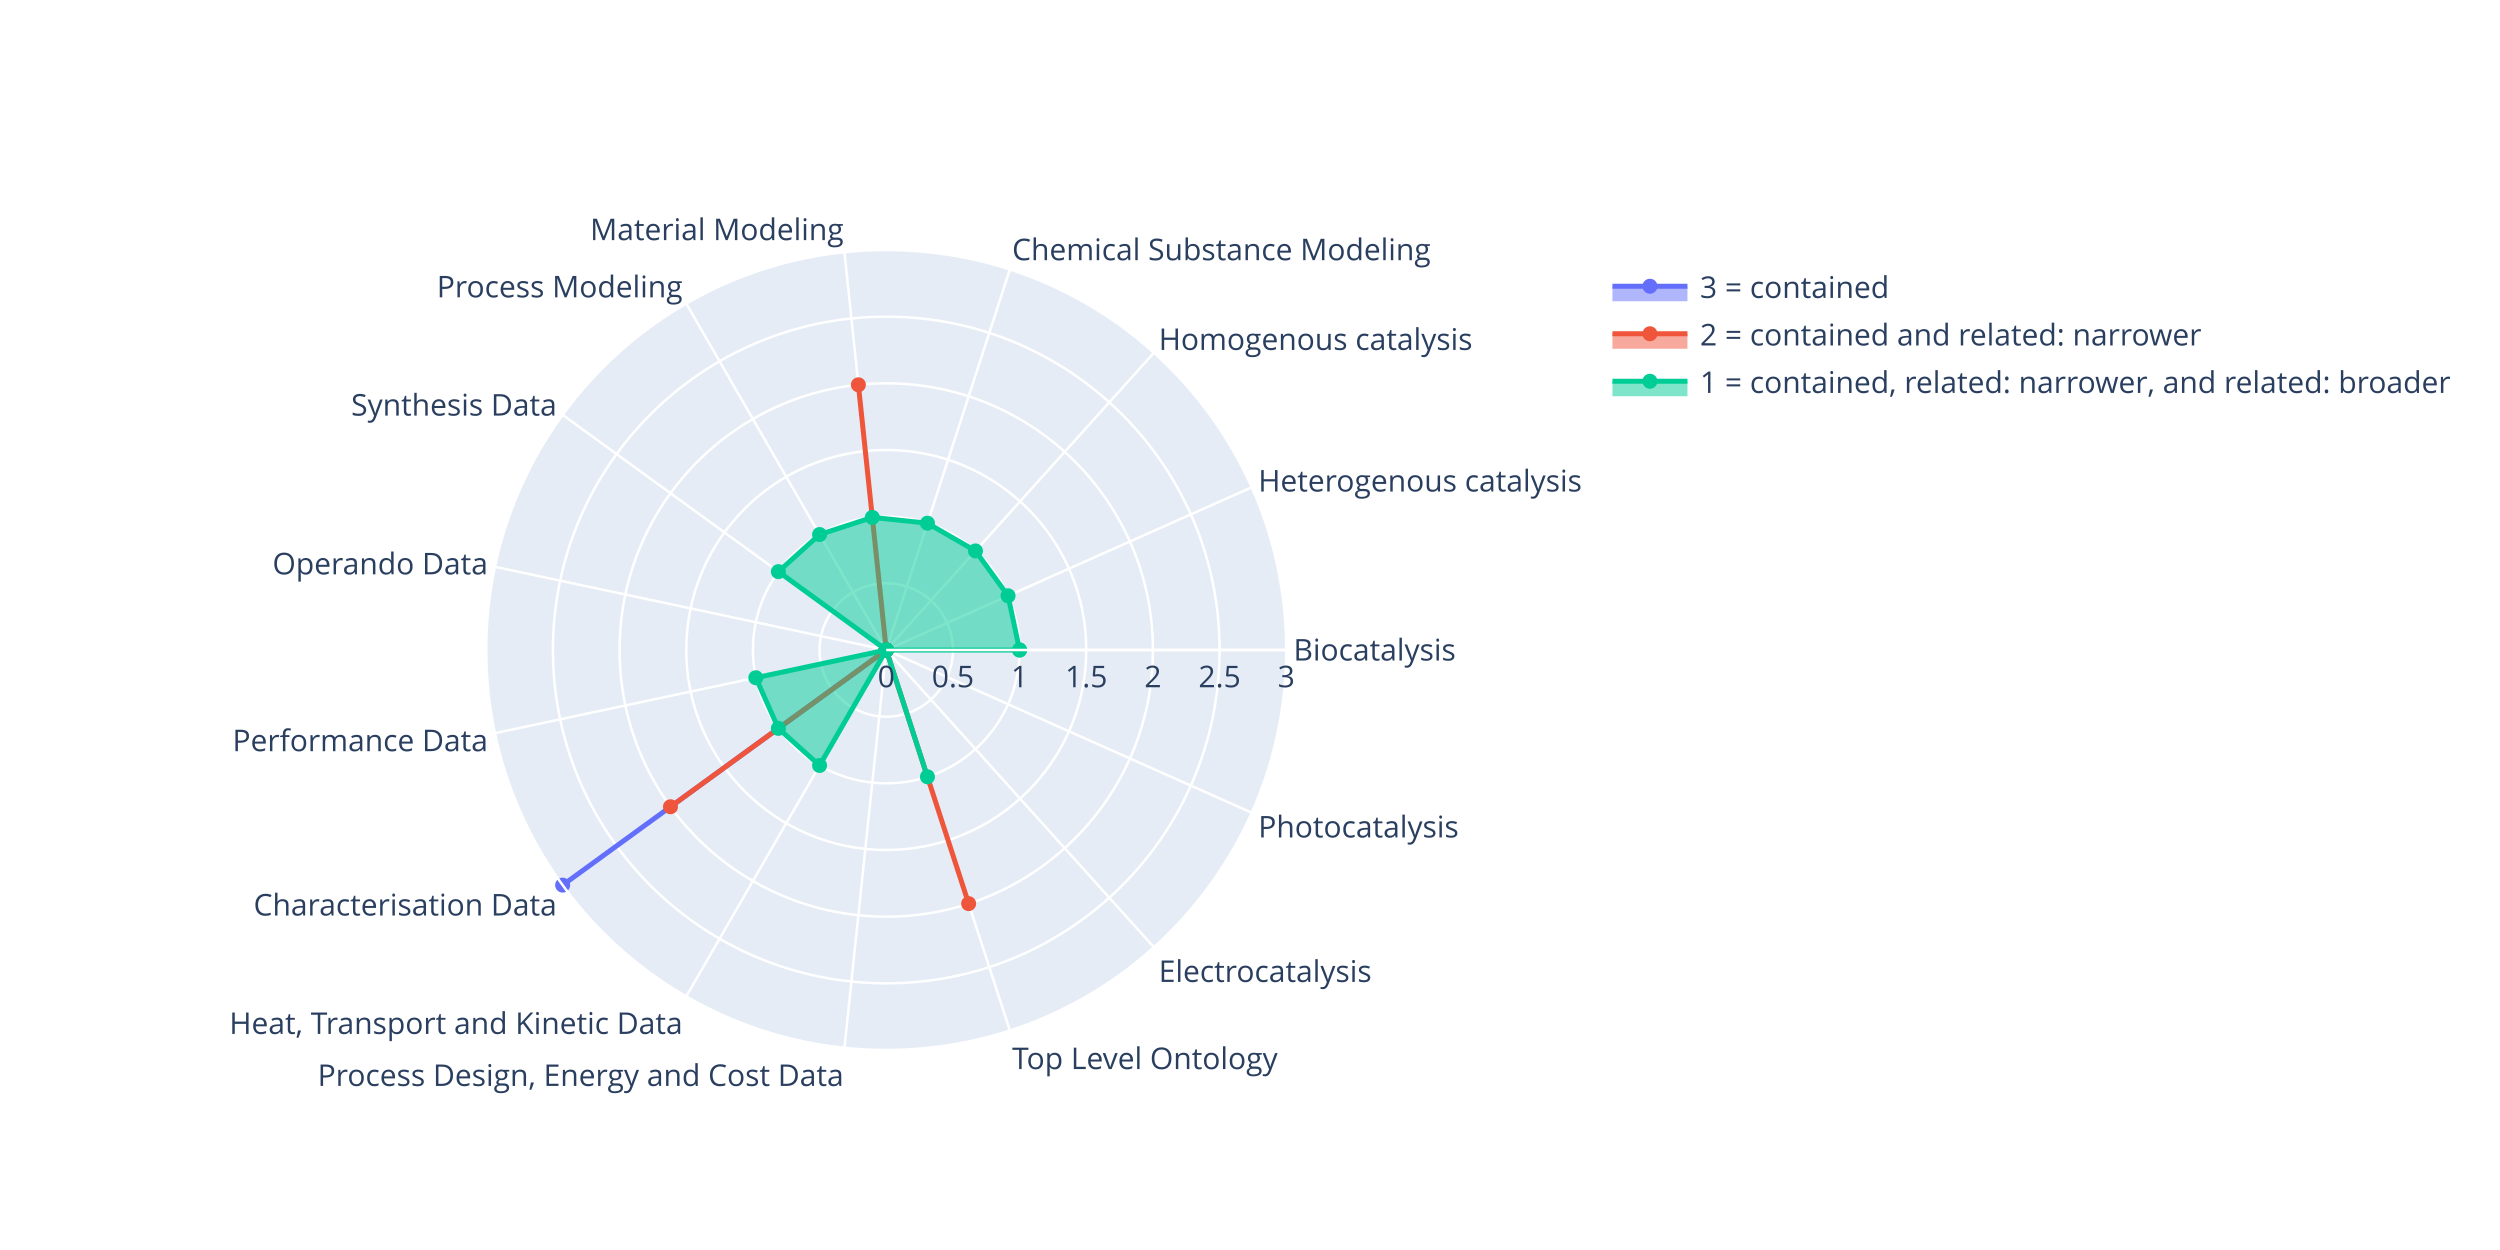
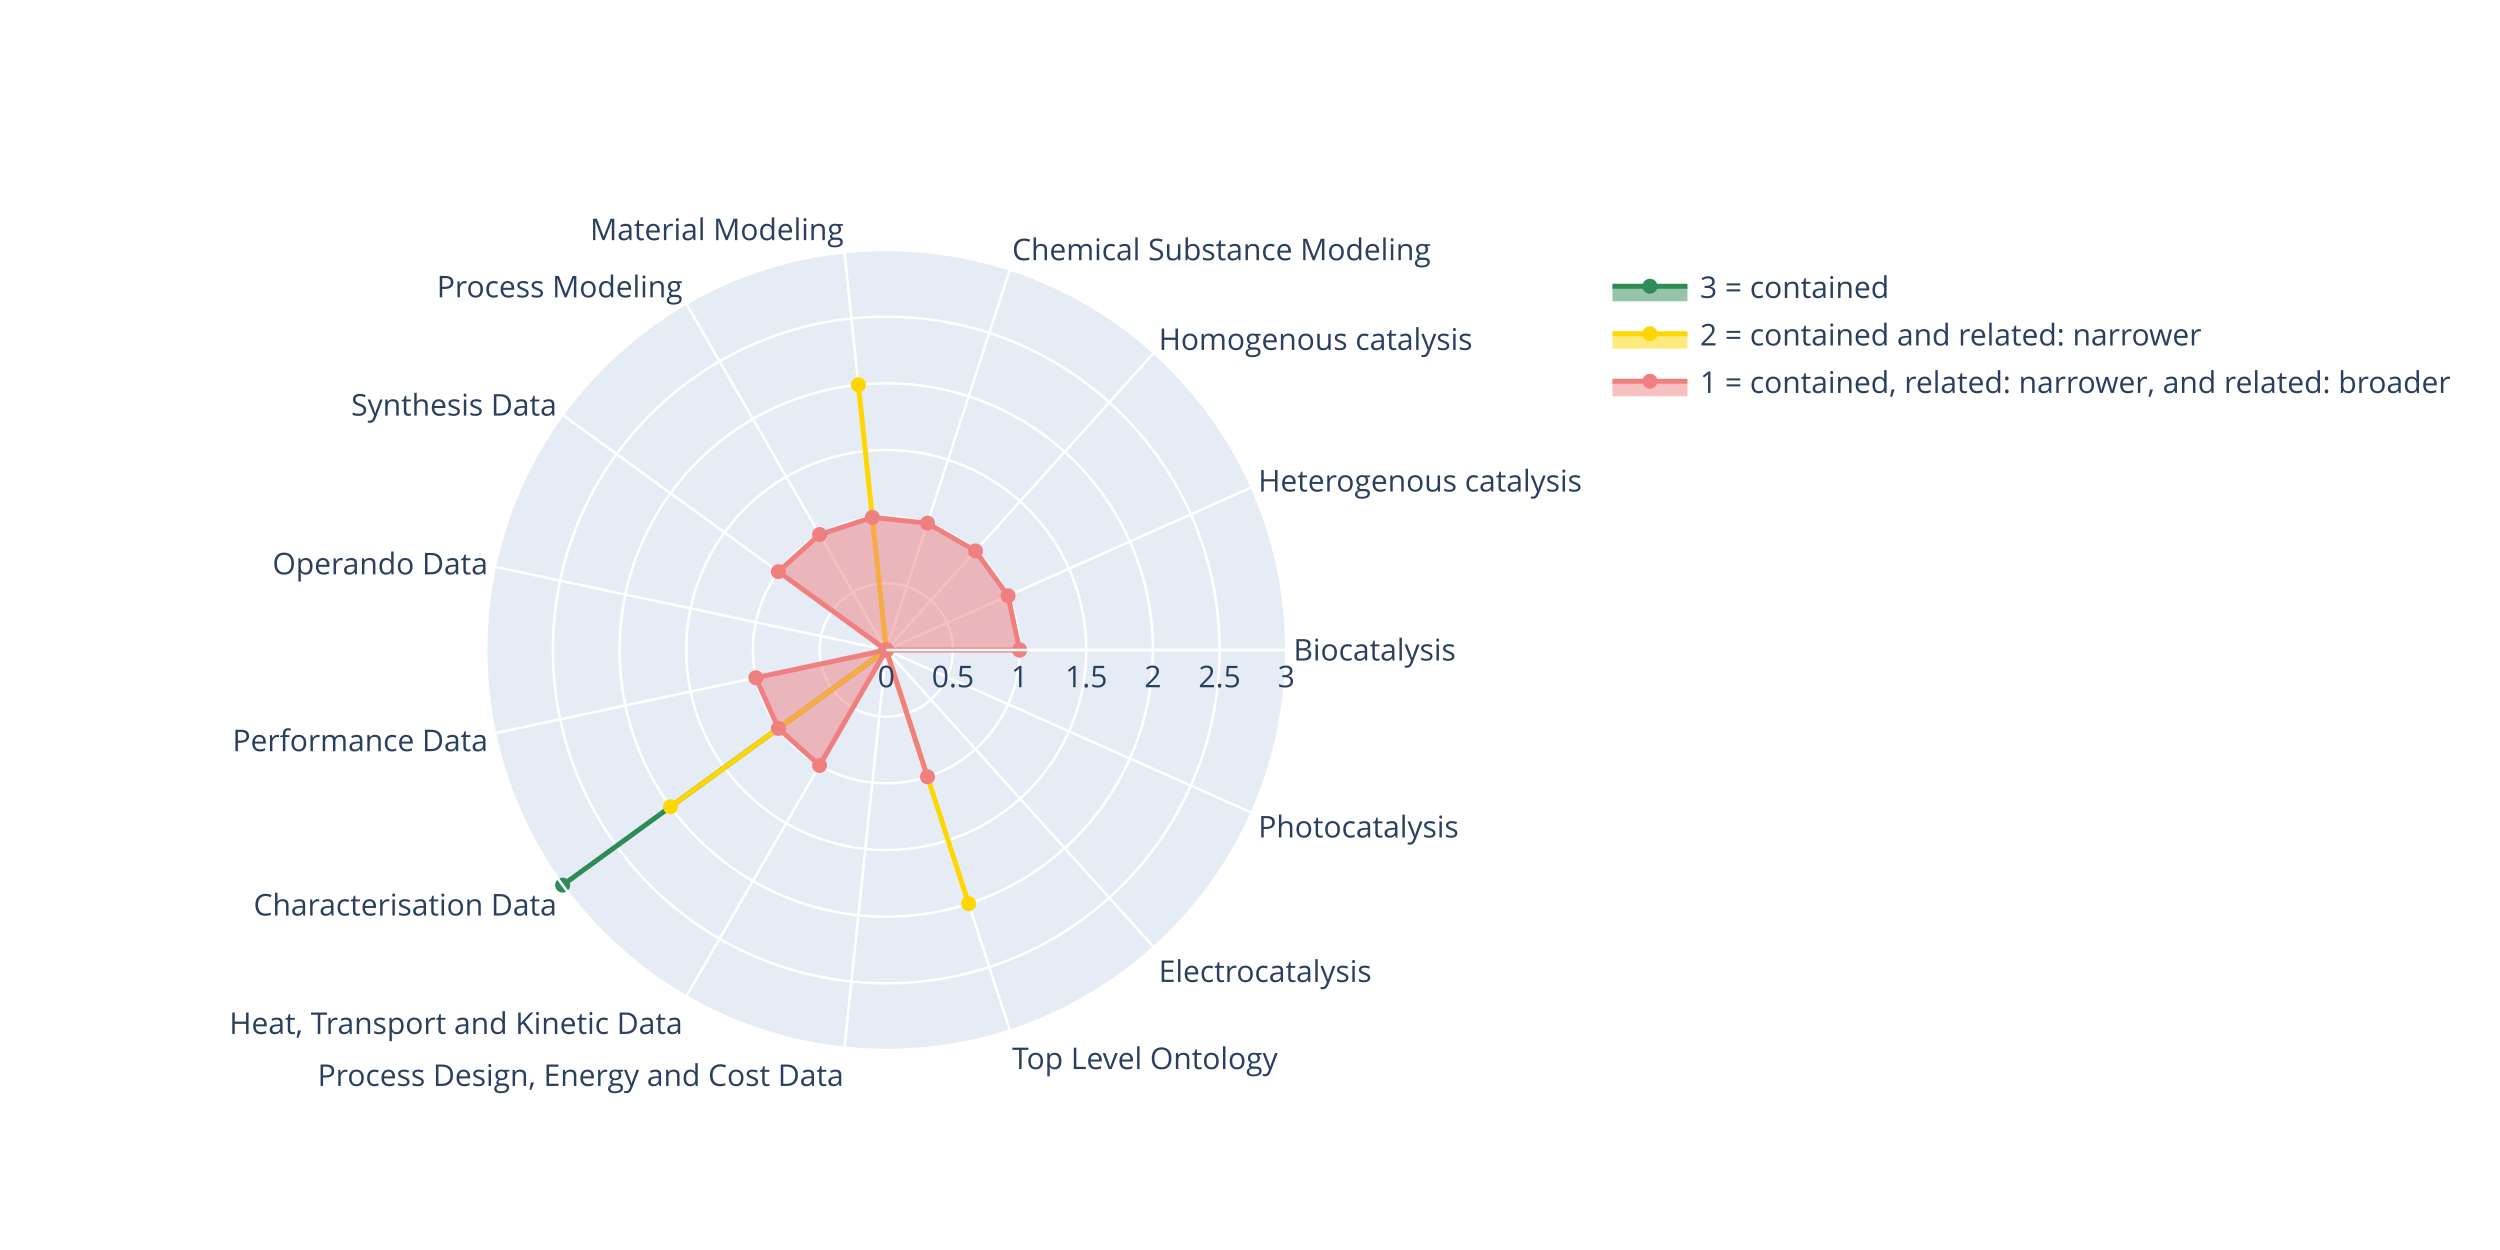
<svg xmlns="http://www.w3.org/2000/svg" class="main-svg" width="1000" height="500" style="" viewBox="0 0 1000 500">
  <rect x="0" y="0" width="1000" height="500" style="fill: rgb(255, 255, 255); fill-opacity: 1;" />
-   <defs id="defs-795be0">
+   <defs id="defs-856a07">
    <g class="clips">
-       <clipPath id="clip795be0polar-for-traces">
+       <clipPath id="clip856a07polar-for-traces">
        <path d="M160,0A160,160 0,1,0 -160,-1.9594348786357652e-14A160,160 0,1,0 160,3.9188697572715304e-14Z" transform="translate(160,160)" />
      </clipPath>
    </g>
    <g class="gradients" />
    <g class="patterns" />
  </defs>
  <g class="bglayer" />
  <g class="layer-below">
    <g class="imagelayer" />
    <g class="shapelayer" />
  </g>
  <g class="cartesianlayer" />
  <g class="polarlayer">
    <g class="polar">
      <g class="polarsublayer draglayer" />
      <g class="polarsublayer plotbg">
        <path d="M160,0A160,160 0,1,0 -160,-1.9594348786357652e-14A160,160 0,1,0 160,3.9188697572715304e-14Z" transform="translate(354.5,260)" style="fill: rgb(229, 236, 246); fill-opacity: 1;" />
      </g>
      <g class="polarsublayer backplot">
        <g class="maplayer" />
      </g>
      <g class="polarsublayer angular-grid" style="fill: none;">
        <path class="angularaxisgrid" d="M354.5,260L514.5,260" style="stroke: rgb(255, 255, 255); stroke-opacity: 1; stroke-width: 1px;" />
        <path class="angularaxisgrid" d="M354.5,260L500.667,194.922" style="stroke: rgb(255, 255, 255); stroke-opacity: 1; stroke-width: 1px;" />
        <path class="angularaxisgrid" d="M354.5,260L461.561,141.097" style="stroke: rgb(255, 255, 255); stroke-opacity: 1; stroke-width: 1px;" />
        <path class="angularaxisgrid" d="M354.5,260L403.943,107.831" style="stroke: rgb(255, 255, 255); stroke-opacity: 1; stroke-width: 1px;" />
        <path class="angularaxisgrid" d="M354.5,260L337.775,100.876" style="stroke: rgb(255, 255, 255); stroke-opacity: 1; stroke-width: 1px;" />
        <path class="angularaxisgrid" d="M354.5,260L274.5,121.436" style="stroke: rgb(255, 255, 255); stroke-opacity: 1; stroke-width: 1px;" />
        <path class="angularaxisgrid" d="M354.5,260L225.057,165.954" style="stroke: rgb(255, 255, 255); stroke-opacity: 1; stroke-width: 1px;" />
        <path class="angularaxisgrid" d="M354.5,260L197.996,226.734" style="stroke: rgb(255, 255, 255); stroke-opacity: 1; stroke-width: 1px;" />
        <path class="angularaxisgrid" d="M354.5,260L197.996,293.266" style="stroke: rgb(255, 255, 255); stroke-opacity: 1; stroke-width: 1px;" />
        <path class="angularaxisgrid" d="M354.5,260L225.057,354.046" style="stroke: rgb(255, 255, 255); stroke-opacity: 1; stroke-width: 1px;" />
        <path class="angularaxisgrid" d="M354.5,260L274.5,398.564" style="stroke: rgb(255, 255, 255); stroke-opacity: 1; stroke-width: 1px;" />
        <path class="angularaxisgrid" d="M354.5,260L337.775,419.124" style="stroke: rgb(255, 255, 255); stroke-opacity: 1; stroke-width: 1px;" />
        <path class="angularaxisgrid" d="M354.5,260L403.943,412.169" style="stroke: rgb(255, 255, 255); stroke-opacity: 1; stroke-width: 1px;" />
        <path class="angularaxisgrid" d="M354.5,260L461.561,378.903" style="stroke: rgb(255, 255, 255); stroke-opacity: 1; stroke-width: 1px;" />
        <path class="angularaxisgrid" d="M354.5,260L500.667,325.078" style="stroke: rgb(255, 255, 255); stroke-opacity: 1; stroke-width: 1px;" />
      </g>
      <g class="polarsublayer radial-grid" transform="translate(354.5,260)" style="fill: none;">
        <path class="xgrid" d="M26.67,0A26.67,26.67 0,1,0 -26.67,-3.2661330133259913e-15A26.67,26.67 0,1,0 26.67,6.532266026651983e-15Z" style="stroke: rgb(255, 255, 255); stroke-opacity: 1; stroke-width: 1px;" />
        <path class="xgrid" d="M53.33,0A53.33,53.33 0,1,0 -53.33,-6.531041379852834e-15A53.33,53.33 0,1,0 53.33,1.3062082759705669e-14Z" style="stroke: rgb(255, 255, 255); stroke-opacity: 1; stroke-width: 1px;" />
        <path class="xgrid" d="M80,0A80,80 0,1,0 -80,-9.797174393178826e-15A80,80 0,1,0 80,1.9594348786357652e-14Z" style="stroke: rgb(255, 255, 255); stroke-opacity: 1; stroke-width: 1px;" />
        <path class="xgrid" d="M106.67,0A106.67,106.67 0,1,0 -106.67,-1.3063307406504817e-14A106.67,106.67 0,1,0 106.67,2.6126614813009634e-14Z" style="stroke: rgb(255, 255, 255); stroke-opacity: 1; stroke-width: 1px;" />
        <path class="xgrid" d="M133.33,0A133.33,133.33 0,1,0 -133.33,-1.632821577303166e-14A133.33,133.33 0,1,0 133.33,3.265643154606332e-14Z" style="stroke: rgb(255, 255, 255); stroke-opacity: 1; stroke-width: 1px;" />
      </g>
      <g class="polarsublayer frontplot" transform="translate(194.5,100)">
        <g class="barlayer" />
        <g class="scatterlayer">
-           <g class="trace scatter trace4cb5c5" style="stroke-miterlimit: 2; opacity: 1;">
-             <g class="fills" clip-path="url(#clip795be0polar-for-traces)">
+           <g class="trace scatter trace5f2a06" style="stroke-miterlimit: 2; opacity: 1;">
+             <g class="fills" clip-path="url(#clip856a07polar-for-traces)">
              <g>
-                 <path class="js-fill" d="M160,160L160,160L160,160L160,160L160,160L160,160L160,160L160,160L160,160L30.56,254.05L160,160L160,160L160,160L160,160L160,160L160,160Z" style="fill: rgb(99, 110, 250); fill-opacity: 0.5; stroke-width: 0;" />
+                 <path class="js-fill" d="M160,160L160,160L160,160L160,160L160,160L160,160L160,160L160,160L160,160L30.56,254.05L160,160L160,160L160,160L160,160L160,160L160,160Z" style="fill: rgb(46, 139, 87); fill-opacity: 0.5; stroke-width: 0;" />
              </g>
            </g>
            <g class="errorbars" />
            <g class="lines">
-               <path class="js-line" d="M160,160L160,160L160,160L160,160L160,160L160,160L160,160L160,160L160,160L30.56,254.05L160,160L160,160L160,160L160,160L160,160L160,160" clip-path="url(#clip795be0polar-for-traces)" style="vector-effect: non-scaling-stroke; fill: none; stroke: rgb(99, 110, 250); stroke-opacity: 1; stroke-width: 2px; opacity: 1;" />
+               <path class="js-line" d="M160,160L160,160L160,160L160,160L160,160L160,160L160,160L160,160L160,160L30.56,254.05L160,160L160,160L160,160L160,160L160,160L160,160" clip-path="url(#clip856a07polar-for-traces)" style="vector-effect: non-scaling-stroke; fill: none; stroke: rgb(46, 139, 87); stroke-opacity: 1; stroke-width: 2px; opacity: 1;" />
            </g>
            <g class="points">
-               <path class="point" transform="translate(160,160)" d="M3,0A3,3 0 1,1 0,-3A3,3 0 0,1 3,0Z" style="opacity: 1; stroke-width: 0px; fill: rgb(99, 110, 250); fill-opacity: 1;" />
-               <path class="point" transform="translate(160,160)" d="M3,0A3,3 0 1,1 0,-3A3,3 0 0,1 3,0Z" style="opacity: 1; stroke-width: 0px; fill: rgb(99, 110, 250); fill-opacity: 1;" />
-               <path class="point" transform="translate(160,160)" d="M3,0A3,3 0 1,1 0,-3A3,3 0 0,1 3,0Z" style="opacity: 1; stroke-width: 0px; fill: rgb(99, 110, 250); fill-opacity: 1;" />
-               <path class="point" transform="translate(160,160)" d="M3,0A3,3 0 1,1 0,-3A3,3 0 0,1 3,0Z" style="opacity: 1; stroke-width: 0px; fill: rgb(99, 110, 250); fill-opacity: 1;" />
-               <path class="point" transform="translate(160,160)" d="M3,0A3,3 0 1,1 0,-3A3,3 0 0,1 3,0Z" style="opacity: 1; stroke-width: 0px; fill: rgb(99, 110, 250); fill-opacity: 1;" />
-               <path class="point" transform="translate(160,160)" d="M3,0A3,3 0 1,1 0,-3A3,3 0 0,1 3,0Z" style="opacity: 1; stroke-width: 0px; fill: rgb(99, 110, 250); fill-opacity: 1;" />
-               <path class="point" transform="translate(160,160)" d="M3,0A3,3 0 1,1 0,-3A3,3 0 0,1 3,0Z" style="opacity: 1; stroke-width: 0px; fill: rgb(99, 110, 250); fill-opacity: 1;" />
-               <path class="point" transform="translate(160,160)" d="M3,0A3,3 0 1,1 0,-3A3,3 0 0,1 3,0Z" style="opacity: 1; stroke-width: 0px; fill: rgb(99, 110, 250); fill-opacity: 1;" />
-               <path class="point" transform="translate(160,160)" d="M3,0A3,3 0 1,1 0,-3A3,3 0 0,1 3,0Z" style="opacity: 1; stroke-width: 0px; fill: rgb(99, 110, 250); fill-opacity: 1;" />
-               <path class="point" transform="translate(30.56,254.05)" d="M3,0A3,3 0 1,1 0,-3A3,3 0 0,1 3,0Z" style="opacity: 1; stroke-width: 0px; fill: rgb(99, 110, 250); fill-opacity: 1;" />
-               <path class="point" transform="translate(160,160)" d="M3,0A3,3 0 1,1 0,-3A3,3 0 0,1 3,0Z" style="opacity: 1; stroke-width: 0px; fill: rgb(99, 110, 250); fill-opacity: 1;" />
-               <path class="point" transform="translate(160,160)" d="M3,0A3,3 0 1,1 0,-3A3,3 0 0,1 3,0Z" style="opacity: 1; stroke-width: 0px; fill: rgb(99, 110, 250); fill-opacity: 1;" />
-               <path class="point" transform="translate(160,160)" d="M3,0A3,3 0 1,1 0,-3A3,3 0 0,1 3,0Z" style="opacity: 1; stroke-width: 0px; fill: rgb(99, 110, 250); fill-opacity: 1;" />
-               <path class="point" transform="translate(160,160)" d="M3,0A3,3 0 1,1 0,-3A3,3 0 0,1 3,0Z" style="opacity: 1; stroke-width: 0px; fill: rgb(99, 110, 250); fill-opacity: 1;" />
-               <path class="point" transform="translate(160,160)" d="M3,0A3,3 0 1,1 0,-3A3,3 0 0,1 3,0Z" style="opacity: 1; stroke-width: 0px; fill: rgb(99, 110, 250); fill-opacity: 1;" />
-               <path class="point" transform="translate(160,160)" d="M3,0A3,3 0 1,1 0,-3A3,3 0 0,1 3,0Z" style="opacity: 1; stroke-width: 0px; fill: rgb(99, 110, 250); fill-opacity: 1;" />
+               <path class="point" transform="translate(160,160)" d="M3,0A3,3 0 1,1 0,-3A3,3 0 0,1 3,0Z" style="opacity: 1; stroke-width: 0px; fill: rgb(46, 139, 87); fill-opacity: 1;" />
+               <path class="point" transform="translate(160,160)" d="M3,0A3,3 0 1,1 0,-3A3,3 0 0,1 3,0Z" style="opacity: 1; stroke-width: 0px; fill: rgb(46, 139, 87); fill-opacity: 1;" />
+               <path class="point" transform="translate(160,160)" d="M3,0A3,3 0 1,1 0,-3A3,3 0 0,1 3,0Z" style="opacity: 1; stroke-width: 0px; fill: rgb(46, 139, 87); fill-opacity: 1;" />
+               <path class="point" transform="translate(160,160)" d="M3,0A3,3 0 1,1 0,-3A3,3 0 0,1 3,0Z" style="opacity: 1; stroke-width: 0px; fill: rgb(46, 139, 87); fill-opacity: 1;" />
+               <path class="point" transform="translate(160,160)" d="M3,0A3,3 0 1,1 0,-3A3,3 0 0,1 3,0Z" style="opacity: 1; stroke-width: 0px; fill: rgb(46, 139, 87); fill-opacity: 1;" />
+               <path class="point" transform="translate(160,160)" d="M3,0A3,3 0 1,1 0,-3A3,3 0 0,1 3,0Z" style="opacity: 1; stroke-width: 0px; fill: rgb(46, 139, 87); fill-opacity: 1;" />
+               <path class="point" transform="translate(160,160)" d="M3,0A3,3 0 1,1 0,-3A3,3 0 0,1 3,0Z" style="opacity: 1; stroke-width: 0px; fill: rgb(46, 139, 87); fill-opacity: 1;" />
+               <path class="point" transform="translate(160,160)" d="M3,0A3,3 0 1,1 0,-3A3,3 0 0,1 3,0Z" style="opacity: 1; stroke-width: 0px; fill: rgb(46, 139, 87); fill-opacity: 1;" />
+               <path class="point" transform="translate(160,160)" d="M3,0A3,3 0 1,1 0,-3A3,3 0 0,1 3,0Z" style="opacity: 1; stroke-width: 0px; fill: rgb(46, 139, 87); fill-opacity: 1;" />
+               <path class="point" transform="translate(30.56,254.05)" d="M3,0A3,3 0 1,1 0,-3A3,3 0 0,1 3,0Z" style="opacity: 1; stroke-width: 0px; fill: rgb(46, 139, 87); fill-opacity: 1;" />
+               <path class="point" transform="translate(160,160)" d="M3,0A3,3 0 1,1 0,-3A3,3 0 0,1 3,0Z" style="opacity: 1; stroke-width: 0px; fill: rgb(46, 139, 87); fill-opacity: 1;" />
+               <path class="point" transform="translate(160,160)" d="M3,0A3,3 0 1,1 0,-3A3,3 0 0,1 3,0Z" style="opacity: 1; stroke-width: 0px; fill: rgb(46, 139, 87); fill-opacity: 1;" />
+               <path class="point" transform="translate(160,160)" d="M3,0A3,3 0 1,1 0,-3A3,3 0 0,1 3,0Z" style="opacity: 1; stroke-width: 0px; fill: rgb(46, 139, 87); fill-opacity: 1;" />
+               <path class="point" transform="translate(160,160)" d="M3,0A3,3 0 1,1 0,-3A3,3 0 0,1 3,0Z" style="opacity: 1; stroke-width: 0px; fill: rgb(46, 139, 87); fill-opacity: 1;" />
+               <path class="point" transform="translate(160,160)" d="M3,0A3,3 0 1,1 0,-3A3,3 0 0,1 3,0Z" style="opacity: 1; stroke-width: 0px; fill: rgb(46, 139, 87); fill-opacity: 1;" />
+               <path class="point" transform="translate(160,160)" d="M3,0A3,3 0 1,1 0,-3A3,3 0 0,1 3,0Z" style="opacity: 1; stroke-width: 0px; fill: rgb(46, 139, 87); fill-opacity: 1;" />
            </g>
            <g class="text" />
          </g>
-           <g class="trace scatter trace7421ae" style="stroke-miterlimit: 2; opacity: 1;">
-             <g class="fills" clip-path="url(#clip795be0polar-for-traces)">
+           <g class="trace scatter traceccb321" style="stroke-miterlimit: 2; opacity: 1;">
+             <g class="fills" clip-path="url(#clip856a07polar-for-traces)">
              <g>
-                 <path class="js-fill" d="M160,160L160,160L160,160L160,160L148.85,53.92L160,160L160,160L160,160L160,160L73.7,222.7L160,160L160,160L192.96,261.45L160,160L160,160L160,160Z" style="fill: rgb(239, 85, 59); fill-opacity: 0.5; stroke-width: 0;" />
+                 <path class="js-fill" d="M160,160L160,160L160,160L160,160L148.85,53.92L160,160L160,160L160,160L160,160L73.7,222.7L160,160L160,160L192.96,261.45L160,160L160,160L160,160Z" style="fill: rgb(255, 215, 0); fill-opacity: 0.5; stroke-width: 0;" />
              </g>
            </g>
            <g class="errorbars" />
            <g class="lines">
-               <path class="js-line" d="M160,160L160,160L160,160L160,160L148.85,53.92L160,160L160,160L160,160L160,160L73.7,222.7L160,160L160,160L192.96,261.45L160,160L160,160L160,160" clip-path="url(#clip795be0polar-for-traces)" style="vector-effect: non-scaling-stroke; fill: none; stroke: rgb(239, 85, 59); stroke-opacity: 1; stroke-width: 2px; opacity: 1;" />
+               <path class="js-line" d="M160,160L160,160L160,160L160,160L148.85,53.92L160,160L160,160L160,160L160,160L73.7,222.7L160,160L160,160L192.96,261.45L160,160L160,160L160,160" clip-path="url(#clip856a07polar-for-traces)" style="vector-effect: non-scaling-stroke; fill: none; stroke: rgb(255, 215, 0); stroke-opacity: 1; stroke-width: 2px; opacity: 1;" />
            </g>
            <g class="points">
-               <path class="point" transform="translate(160,160)" d="M3,0A3,3 0 1,1 0,-3A3,3 0 0,1 3,0Z" style="opacity: 1; stroke-width: 0px; fill: rgb(239, 85, 59); fill-opacity: 1;" />
-               <path class="point" transform="translate(160,160)" d="M3,0A3,3 0 1,1 0,-3A3,3 0 0,1 3,0Z" style="opacity: 1; stroke-width: 0px; fill: rgb(239, 85, 59); fill-opacity: 1;" />
-               <path class="point" transform="translate(160,160)" d="M3,0A3,3 0 1,1 0,-3A3,3 0 0,1 3,0Z" style="opacity: 1; stroke-width: 0px; fill: rgb(239, 85, 59); fill-opacity: 1;" />
-               <path class="point" transform="translate(160,160)" d="M3,0A3,3 0 1,1 0,-3A3,3 0 0,1 3,0Z" style="opacity: 1; stroke-width: 0px; fill: rgb(239, 85, 59); fill-opacity: 1;" />
-               <path class="point" transform="translate(148.85,53.92)" d="M3,0A3,3 0 1,1 0,-3A3,3 0 0,1 3,0Z" style="opacity: 1; stroke-width: 0px; fill: rgb(239, 85, 59); fill-opacity: 1;" />
-               <path class="point" transform="translate(160,160)" d="M3,0A3,3 0 1,1 0,-3A3,3 0 0,1 3,0Z" style="opacity: 1; stroke-width: 0px; fill: rgb(239, 85, 59); fill-opacity: 1;" />
-               <path class="point" transform="translate(160,160)" d="M3,0A3,3 0 1,1 0,-3A3,3 0 0,1 3,0Z" style="opacity: 1; stroke-width: 0px; fill: rgb(239, 85, 59); fill-opacity: 1;" />
-               <path class="point" transform="translate(160,160)" d="M3,0A3,3 0 1,1 0,-3A3,3 0 0,1 3,0Z" style="opacity: 1; stroke-width: 0px; fill: rgb(239, 85, 59); fill-opacity: 1;" />
-               <path class="point" transform="translate(160,160)" d="M3,0A3,3 0 1,1 0,-3A3,3 0 0,1 3,0Z" style="opacity: 1; stroke-width: 0px; fill: rgb(239, 85, 59); fill-opacity: 1;" />
-               <path class="point" transform="translate(73.7,222.7)" d="M3,0A3,3 0 1,1 0,-3A3,3 0 0,1 3,0Z" style="opacity: 1; stroke-width: 0px; fill: rgb(239, 85, 59); fill-opacity: 1;" />
-               <path class="point" transform="translate(160,160)" d="M3,0A3,3 0 1,1 0,-3A3,3 0 0,1 3,0Z" style="opacity: 1; stroke-width: 0px; fill: rgb(239, 85, 59); fill-opacity: 1;" />
-               <path class="point" transform="translate(160,160)" d="M3,0A3,3 0 1,1 0,-3A3,3 0 0,1 3,0Z" style="opacity: 1; stroke-width: 0px; fill: rgb(239, 85, 59); fill-opacity: 1;" />
-               <path class="point" transform="translate(192.96,261.45)" d="M3,0A3,3 0 1,1 0,-3A3,3 0 0,1 3,0Z" style="opacity: 1; stroke-width: 0px; fill: rgb(239, 85, 59); fill-opacity: 1;" />
-               <path class="point" transform="translate(160,160)" d="M3,0A3,3 0 1,1 0,-3A3,3 0 0,1 3,0Z" style="opacity: 1; stroke-width: 0px; fill: rgb(239, 85, 59); fill-opacity: 1;" />
-               <path class="point" transform="translate(160,160)" d="M3,0A3,3 0 1,1 0,-3A3,3 0 0,1 3,0Z" style="opacity: 1; stroke-width: 0px; fill: rgb(239, 85, 59); fill-opacity: 1;" />
-               <path class="point" transform="translate(160,160)" d="M3,0A3,3 0 1,1 0,-3A3,3 0 0,1 3,0Z" style="opacity: 1; stroke-width: 0px; fill: rgb(239, 85, 59); fill-opacity: 1;" />
+               <path class="point" transform="translate(160,160)" d="M3,0A3,3 0 1,1 0,-3A3,3 0 0,1 3,0Z" style="opacity: 1; stroke-width: 0px; fill: rgb(255, 215, 0); fill-opacity: 1;" />
+               <path class="point" transform="translate(160,160)" d="M3,0A3,3 0 1,1 0,-3A3,3 0 0,1 3,0Z" style="opacity: 1; stroke-width: 0px; fill: rgb(255, 215, 0); fill-opacity: 1;" />
+               <path class="point" transform="translate(160,160)" d="M3,0A3,3 0 1,1 0,-3A3,3 0 0,1 3,0Z" style="opacity: 1; stroke-width: 0px; fill: rgb(255, 215, 0); fill-opacity: 1;" />
+               <path class="point" transform="translate(160,160)" d="M3,0A3,3 0 1,1 0,-3A3,3 0 0,1 3,0Z" style="opacity: 1; stroke-width: 0px; fill: rgb(255, 215, 0); fill-opacity: 1;" />
+               <path class="point" transform="translate(148.85,53.92)" d="M3,0A3,3 0 1,1 0,-3A3,3 0 0,1 3,0Z" style="opacity: 1; stroke-width: 0px; fill: rgb(255, 215, 0); fill-opacity: 1;" />
+               <path class="point" transform="translate(160,160)" d="M3,0A3,3 0 1,1 0,-3A3,3 0 0,1 3,0Z" style="opacity: 1; stroke-width: 0px; fill: rgb(255, 215, 0); fill-opacity: 1;" />
+               <path class="point" transform="translate(160,160)" d="M3,0A3,3 0 1,1 0,-3A3,3 0 0,1 3,0Z" style="opacity: 1; stroke-width: 0px; fill: rgb(255, 215, 0); fill-opacity: 1;" />
+               <path class="point" transform="translate(160,160)" d="M3,0A3,3 0 1,1 0,-3A3,3 0 0,1 3,0Z" style="opacity: 1; stroke-width: 0px; fill: rgb(255, 215, 0); fill-opacity: 1;" />
+               <path class="point" transform="translate(160,160)" d="M3,0A3,3 0 1,1 0,-3A3,3 0 0,1 3,0Z" style="opacity: 1; stroke-width: 0px; fill: rgb(255, 215, 0); fill-opacity: 1;" />
+               <path class="point" transform="translate(73.7,222.7)" d="M3,0A3,3 0 1,1 0,-3A3,3 0 0,1 3,0Z" style="opacity: 1; stroke-width: 0px; fill: rgb(255, 215, 0); fill-opacity: 1;" />
+               <path class="point" transform="translate(160,160)" d="M3,0A3,3 0 1,1 0,-3A3,3 0 0,1 3,0Z" style="opacity: 1; stroke-width: 0px; fill: rgb(255, 215, 0); fill-opacity: 1;" />
+               <path class="point" transform="translate(160,160)" d="M3,0A3,3 0 1,1 0,-3A3,3 0 0,1 3,0Z" style="opacity: 1; stroke-width: 0px; fill: rgb(255, 215, 0); fill-opacity: 1;" />
+               <path class="point" transform="translate(192.96,261.45)" d="M3,0A3,3 0 1,1 0,-3A3,3 0 0,1 3,0Z" style="opacity: 1; stroke-width: 0px; fill: rgb(255, 215, 0); fill-opacity: 1;" />
+               <path class="point" transform="translate(160,160)" d="M3,0A3,3 0 1,1 0,-3A3,3 0 0,1 3,0Z" style="opacity: 1; stroke-width: 0px; fill: rgb(255, 215, 0); fill-opacity: 1;" />
+               <path class="point" transform="translate(160,160)" d="M3,0A3,3 0 1,1 0,-3A3,3 0 0,1 3,0Z" style="opacity: 1; stroke-width: 0px; fill: rgb(255, 215, 0); fill-opacity: 1;" />
+               <path class="point" transform="translate(160,160)" d="M3,0A3,3 0 1,1 0,-3A3,3 0 0,1 3,0Z" style="opacity: 1; stroke-width: 0px; fill: rgb(255, 215, 0); fill-opacity: 1;" />
            </g>
            <g class="text" />
          </g>
-           <g class="trace scatter tracea7d011" style="stroke-miterlimit: 2; opacity: 1;">
-             <g class="fills" clip-path="url(#clip795be0polar-for-traces)">
+           <g class="trace scatter trace7059d1" style="stroke-miterlimit: 2; opacity: 1;">
+             <g class="fills" clip-path="url(#clip856a07polar-for-traces)">
              <g>
-                 <path class="js-fill" d="M213.33,160L208.72,138.31L195.69,120.37L176.48,109.28L154.43,106.96L133.33,113.81L116.85,128.65L160,160L107.83,171.09L116.85,191.35L133.33,206.19L160,160L176.48,210.72L160,160L160,160L213.33,160Z" style="fill: rgb(0, 204, 150); fill-opacity: 0.5; stroke-width: 0;" />
+                 <path class="js-fill" d="M213.33,160L208.72,138.31L195.69,120.37L176.48,109.28L154.43,106.96L133.33,113.81L116.85,128.65L160,160L107.83,171.09L116.85,191.35L133.33,206.19L160,160L176.48,210.72L160,160L160,160L213.33,160Z" style="fill: rgb(240, 128, 128); fill-opacity: 0.5; stroke-width: 0;" />
              </g>
            </g>
            <g class="errorbars" />
            <g class="lines">
-               <path class="js-line" d="M213.33,160L208.72,138.31L195.69,120.37L176.48,109.28L154.43,106.96L133.33,113.81L116.85,128.65L160,160L107.83,171.09L116.85,191.35L133.33,206.19L160,160L176.48,210.72L160,160L160,160L213.33,160" clip-path="url(#clip795be0polar-for-traces)" style="vector-effect: non-scaling-stroke; fill: none; stroke: rgb(0, 204, 150); stroke-opacity: 1; stroke-width: 2px; opacity: 1;" />
+               <path class="js-line" d="M213.33,160L208.72,138.31L195.69,120.37L176.48,109.28L154.43,106.96L133.33,113.81L116.85,128.65L160,160L107.83,171.09L116.85,191.35L133.33,206.19L160,160L176.48,210.72L160,160L160,160L213.33,160" clip-path="url(#clip856a07polar-for-traces)" style="vector-effect: non-scaling-stroke; fill: none; stroke: rgb(240, 128, 128); stroke-opacity: 1; stroke-width: 2px; opacity: 1;" />
            </g>
            <g class="points">
-               <path class="point" transform="translate(213.33,160)" d="M3,0A3,3 0 1,1 0,-3A3,3 0 0,1 3,0Z" style="opacity: 1; stroke-width: 0px; fill: rgb(0, 204, 150); fill-opacity: 1;" />
-               <path class="point" transform="translate(208.72,138.31)" d="M3,0A3,3 0 1,1 0,-3A3,3 0 0,1 3,0Z" style="opacity: 1; stroke-width: 0px; fill: rgb(0, 204, 150); fill-opacity: 1;" />
-               <path class="point" transform="translate(195.69,120.37)" d="M3,0A3,3 0 1,1 0,-3A3,3 0 0,1 3,0Z" style="opacity: 1; stroke-width: 0px; fill: rgb(0, 204, 150); fill-opacity: 1;" />
-               <path class="point" transform="translate(176.48,109.28)" d="M3,0A3,3 0 1,1 0,-3A3,3 0 0,1 3,0Z" style="opacity: 1; stroke-width: 0px; fill: rgb(0, 204, 150); fill-opacity: 1;" />
-               <path class="point" transform="translate(154.43,106.96)" d="M3,0A3,3 0 1,1 0,-3A3,3 0 0,1 3,0Z" style="opacity: 1; stroke-width: 0px; fill: rgb(0, 204, 150); fill-opacity: 1;" />
-               <path class="point" transform="translate(133.33,113.81)" d="M3,0A3,3 0 1,1 0,-3A3,3 0 0,1 3,0Z" style="opacity: 1; stroke-width: 0px; fill: rgb(0, 204, 150); fill-opacity: 1;" />
-               <path class="point" transform="translate(116.85,128.65)" d="M3,0A3,3 0 1,1 0,-3A3,3 0 0,1 3,0Z" style="opacity: 1; stroke-width: 0px; fill: rgb(0, 204, 150); fill-opacity: 1;" />
-               <path class="point" transform="translate(160,160)" d="M3,0A3,3 0 1,1 0,-3A3,3 0 0,1 3,0Z" style="opacity: 1; stroke-width: 0px; fill: rgb(0, 204, 150); fill-opacity: 1;" />
-               <path class="point" transform="translate(107.83,171.09)" d="M3,0A3,3 0 1,1 0,-3A3,3 0 0,1 3,0Z" style="opacity: 1; stroke-width: 0px; fill: rgb(0, 204, 150); fill-opacity: 1;" />
-               <path class="point" transform="translate(116.85,191.35)" d="M3,0A3,3 0 1,1 0,-3A3,3 0 0,1 3,0Z" style="opacity: 1; stroke-width: 0px; fill: rgb(0, 204, 150); fill-opacity: 1;" />
-               <path class="point" transform="translate(133.33,206.19)" d="M3,0A3,3 0 1,1 0,-3A3,3 0 0,1 3,0Z" style="opacity: 1; stroke-width: 0px; fill: rgb(0, 204, 150); fill-opacity: 1;" />
-               <path class="point" transform="translate(160,160)" d="M3,0A3,3 0 1,1 0,-3A3,3 0 0,1 3,0Z" style="opacity: 1; stroke-width: 0px; fill: rgb(0, 204, 150); fill-opacity: 1;" />
-               <path class="point" transform="translate(176.48,210.72)" d="M3,0A3,3 0 1,1 0,-3A3,3 0 0,1 3,0Z" style="opacity: 1; stroke-width: 0px; fill: rgb(0, 204, 150); fill-opacity: 1;" />
-               <path class="point" transform="translate(160,160)" d="M3,0A3,3 0 1,1 0,-3A3,3 0 0,1 3,0Z" style="opacity: 1; stroke-width: 0px; fill: rgb(0, 204, 150); fill-opacity: 1;" />
-               <path class="point" transform="translate(160,160)" d="M3,0A3,3 0 1,1 0,-3A3,3 0 0,1 3,0Z" style="opacity: 1; stroke-width: 0px; fill: rgb(0, 204, 150); fill-opacity: 1;" />
-               <path class="point" transform="translate(213.33,160)" d="M3,0A3,3 0 1,1 0,-3A3,3 0 0,1 3,0Z" style="opacity: 1; stroke-width: 0px; fill: rgb(0, 204, 150); fill-opacity: 1;" />
+               <path class="point" transform="translate(213.33,160)" d="M3,0A3,3 0 1,1 0,-3A3,3 0 0,1 3,0Z" style="opacity: 1; stroke-width: 0px; fill: rgb(240, 128, 128); fill-opacity: 1;" />
+               <path class="point" transform="translate(208.72,138.31)" d="M3,0A3,3 0 1,1 0,-3A3,3 0 0,1 3,0Z" style="opacity: 1; stroke-width: 0px; fill: rgb(240, 128, 128); fill-opacity: 1;" />
+               <path class="point" transform="translate(195.69,120.37)" d="M3,0A3,3 0 1,1 0,-3A3,3 0 0,1 3,0Z" style="opacity: 1; stroke-width: 0px; fill: rgb(240, 128, 128); fill-opacity: 1;" />
+               <path class="point" transform="translate(176.48,109.28)" d="M3,0A3,3 0 1,1 0,-3A3,3 0 0,1 3,0Z" style="opacity: 1; stroke-width: 0px; fill: rgb(240, 128, 128); fill-opacity: 1;" />
+               <path class="point" transform="translate(154.43,106.96)" d="M3,0A3,3 0 1,1 0,-3A3,3 0 0,1 3,0Z" style="opacity: 1; stroke-width: 0px; fill: rgb(240, 128, 128); fill-opacity: 1;" />
+               <path class="point" transform="translate(133.33,113.81)" d="M3,0A3,3 0 1,1 0,-3A3,3 0 0,1 3,0Z" style="opacity: 1; stroke-width: 0px; fill: rgb(240, 128, 128); fill-opacity: 1;" />
+               <path class="point" transform="translate(116.85,128.65)" d="M3,0A3,3 0 1,1 0,-3A3,3 0 0,1 3,0Z" style="opacity: 1; stroke-width: 0px; fill: rgb(240, 128, 128); fill-opacity: 1;" />
+               <path class="point" transform="translate(160,160)" d="M3,0A3,3 0 1,1 0,-3A3,3 0 0,1 3,0Z" style="opacity: 1; stroke-width: 0px; fill: rgb(240, 128, 128); fill-opacity: 1;" />
+               <path class="point" transform="translate(107.83,171.09)" d="M3,0A3,3 0 1,1 0,-3A3,3 0 0,1 3,0Z" style="opacity: 1; stroke-width: 0px; fill: rgb(240, 128, 128); fill-opacity: 1;" />
+               <path class="point" transform="translate(116.85,191.35)" d="M3,0A3,3 0 1,1 0,-3A3,3 0 0,1 3,0Z" style="opacity: 1; stroke-width: 0px; fill: rgb(240, 128, 128); fill-opacity: 1;" />
+               <path class="point" transform="translate(133.33,206.19)" d="M3,0A3,3 0 1,1 0,-3A3,3 0 0,1 3,0Z" style="opacity: 1; stroke-width: 0px; fill: rgb(240, 128, 128); fill-opacity: 1;" />
+               <path class="point" transform="translate(160,160)" d="M3,0A3,3 0 1,1 0,-3A3,3 0 0,1 3,0Z" style="opacity: 1; stroke-width: 0px; fill: rgb(240, 128, 128); fill-opacity: 1;" />
+               <path class="point" transform="translate(176.48,210.72)" d="M3,0A3,3 0 1,1 0,-3A3,3 0 0,1 3,0Z" style="opacity: 1; stroke-width: 0px; fill: rgb(240, 128, 128); fill-opacity: 1;" />
+               <path class="point" transform="translate(160,160)" d="M3,0A3,3 0 1,1 0,-3A3,3 0 0,1 3,0Z" style="opacity: 1; stroke-width: 0px; fill: rgb(240, 128, 128); fill-opacity: 1;" />
+               <path class="point" transform="translate(160,160)" d="M3,0A3,3 0 1,1 0,-3A3,3 0 0,1 3,0Z" style="opacity: 1; stroke-width: 0px; fill: rgb(240, 128, 128); fill-opacity: 1;" />
+               <path class="point" transform="translate(213.33,160)" d="M3,0A3,3 0 1,1 0,-3A3,3 0 0,1 3,0Z" style="opacity: 1; stroke-width: 0px; fill: rgb(240, 128, 128); fill-opacity: 1;" />
            </g>
            <g class="text" />
          </g>
        </g>
      </g>
      <g class="polarsublayer angular-line">
        <path d="M160,0A160,160 0,1,0 -160,-1.9594348786357652e-14A160,160 0,1,0 160,3.9188697572715304e-14Z" transform="translate(354.5,260)" stroke-width="1" style="fill: none; stroke: rgb(255, 255, 255); stroke-opacity: 1;" />
      </g>
      <g class="polarsublayer radial-line">
        <line x1="0" y1="0" x2="160" y2="0" transform="translate(354.5,260)" stroke-width="1" style="fill: none; stroke: rgb(255, 255, 255); stroke-opacity: 1;" />
      </g>
      <g class="polarsublayer angular-axis">
        <g class="angularaxistick">
          <text text-anchor="start" x="2.9" y="4.2" transform="translate(514.5,260)" style="font-family: 'Open Sans', verdana, arial, sans-serif; font-size: 12px; fill: rgb(42, 63, 95); fill-opacity: 1; white-space: pre; opacity: 1;">Biocatalysis</text>
        </g>
        <g class="angularaxistick">
          <text text-anchor="start" x="2.649" y="1.681" transform="translate(500.6673,194.9221)" style="font-family: 'Open Sans', verdana, arial, sans-serif; font-size: 12px; fill: rgb(42, 63, 95); fill-opacity: 1; white-space: pre; opacity: 1;">Heterogenous catalysis</text>
        </g>
        <g class="angularaxistick">
          <text text-anchor="start" x="1.94" y="-1.128" transform="translate(461.5609,141.0968)" style="font-family: 'Open Sans', verdana, arial, sans-serif; font-size: 12px; fill: rgb(42, 63, 95); fill-opacity: 1; white-space: pre; opacity: 1;">Homogenous catalysis</text>
        </g>
        <g class="angularaxistick">
          <text text-anchor="start" x="0.896" y="-3.743" transform="translate(403.9427,107.831)" style="font-family: 'Open Sans', verdana, arial, sans-serif; font-size: 12px; fill: rgb(42, 63, 95); fill-opacity: 1; white-space: pre; opacity: 1;">Chemical Substance Modeling</text>
        </g>
        <g class="angularaxistick">
          <text text-anchor="end" x="-0.303" y="-4.832" transform="translate(337.7754,100.8765)" style="font-family: 'Open Sans', verdana, arial, sans-serif; font-size: 12px; fill: rgb(42, 63, 95); fill-opacity: 1; white-space: pre; opacity: 1;">Material Modeling</text>
        </g>
        <g class="angularaxistick">
          <text text-anchor="end" x="-1.45" y="-2.49" transform="translate(274.5,121.4359)" style="font-family: 'Open Sans', verdana, arial, sans-serif; font-size: 12px; fill: rgb(42, 63, 95); fill-opacity: 1; white-space: pre; opacity: 1;">Process Modeling</text>
        </g>
        <g class="angularaxistick">
          <text text-anchor="end" x="-2.346" y="0.283" transform="translate(225.0573,165.9544)" style="font-family: 'Open Sans', verdana, arial, sans-serif; font-size: 12px; fill: rgb(42, 63, 95); fill-opacity: 1; white-space: pre; opacity: 1;">Synthesis Data</text>
        </g>
        <g class="angularaxistick">
          <text text-anchor="end" x="-2.837" y="3.006" transform="translate(197.9964,226.7341)" style="font-family: 'Open Sans', verdana, arial, sans-serif; font-size: 12px; fill: rgb(42, 63, 95); fill-opacity: 1; white-space: pre; opacity: 1;">Operando Data</text>
        </g>
        <g class="angularaxistick">
          <text text-anchor="end" x="-2.837" y="7.206" transform="translate(197.9964,293.2659)" style="font-family: 'Open Sans', verdana, arial, sans-serif; font-size: 12px; fill: rgb(42, 63, 95); fill-opacity: 1; white-space: pre; opacity: 1;">Performance Data</text>
        </g>
        <g class="angularaxistick">
          <text text-anchor="end" x="-2.346" y="12.156" transform="translate(225.0573,354.0456)" style="font-family: 'Open Sans', verdana, arial, sans-serif; font-size: 12px; fill: rgb(42, 63, 95); fill-opacity: 1; white-space: pre; opacity: 1;">Characterisation Data</text>
        </g>
        <g class="angularaxistick">
          <text text-anchor="end" x="-1.45" y="15.004" transform="translate(274.5,398.5641)" style="font-family: 'Open Sans', verdana, arial, sans-serif; font-size: 12px; fill: rgb(42, 63, 95); fill-opacity: 1; white-space: pre; opacity: 1;">Heat, Transport and Kinetic Data</text>
        </g>
        <g class="angularaxistick">
          <text text-anchor="end" x="-0.303" y="15.257" transform="translate(337.7754,419.1235)" style="font-family: 'Open Sans', verdana, arial, sans-serif; font-size: 12px; fill: rgb(42, 63, 95); fill-opacity: 1; white-space: pre; opacity: 1;">Process Design, Energy and Cost Data</text>
        </g>
        <g class="angularaxistick">
          <text text-anchor="start" x="0.896" y="15.469" transform="translate(403.9427,412.169)" style="font-family: 'Open Sans', verdana, arial, sans-serif; font-size: 12px; fill: rgb(42, 63, 95); fill-opacity: 1; white-space: pre; opacity: 1;">Top Level Ontology</text>
        </g>
        <g class="angularaxistick">
          <text text-anchor="start" x="1.94" y="13.883" transform="translate(461.5609,378.9032)" style="font-family: 'Open Sans', verdana, arial, sans-serif; font-size: 12px; fill: rgb(42, 63, 95); fill-opacity: 1; white-space: pre; opacity: 1;">Electrocatalysis</text>
        </g>
        <g class="angularaxistick">
          <text text-anchor="start" x="2.649" y="9.897" transform="translate(500.6673,325.0779)" style="font-family: 'Open Sans', verdana, arial, sans-serif; font-size: 12px; fill: rgb(42, 63, 95); fill-opacity: 1; white-space: pre; opacity: 1;">Photocatalysis</text>
        </g>
      </g>
      <g class="polarsublayer radial-axis" transform="translate(354.5,260)">
        <g class="xtick">
          <text text-anchor="middle" x="0" y="14.9" transform="" style="font-family: 'Open Sans', verdana, arial, sans-serif; font-size: 12px; fill: rgb(42, 63, 95); fill-opacity: 1; white-space: pre; opacity: 1;">0</text>
        </g>
        <g class="xtick">
          <text text-anchor="middle" x="0" y="14.9" transform="translate(26.67,0)" style="font-family: 'Open Sans', verdana, arial, sans-serif; font-size: 12px; fill: rgb(42, 63, 95); fill-opacity: 1; white-space: pre; opacity: 1;">0.5</text>
        </g>
        <g class="xtick">
          <text text-anchor="middle" x="0" y="14.9" transform="translate(53.33,0)" style="font-family: 'Open Sans', verdana, arial, sans-serif; font-size: 12px; fill: rgb(42, 63, 95); fill-opacity: 1; white-space: pre; opacity: 1;">1</text>
        </g>
        <g class="xtick">
          <text text-anchor="middle" x="0" y="14.9" transform="translate(80,0)" style="font-family: 'Open Sans', verdana, arial, sans-serif; font-size: 12px; fill: rgb(42, 63, 95); fill-opacity: 1; white-space: pre; opacity: 1;">1.5</text>
        </g>
        <g class="xtick">
          <text text-anchor="middle" x="0" y="14.9" transform="translate(106.67,0)" style="font-family: 'Open Sans', verdana, arial, sans-serif; font-size: 12px; fill: rgb(42, 63, 95); fill-opacity: 1; white-space: pre; opacity: 1;">2</text>
        </g>
        <g class="xtick">
          <text text-anchor="middle" x="0" y="14.9" transform="translate(133.33,0)" style="font-family: 'Open Sans', verdana, arial, sans-serif; font-size: 12px; fill: rgb(42, 63, 95); fill-opacity: 1; white-space: pre; opacity: 1;">2.5</text>
        </g>
        <g class="xtick">
          <text text-anchor="middle" x="0" y="14.9" transform="translate(160,0)" style="font-family: 'Open Sans', verdana, arial, sans-serif; font-size: 12px; fill: rgb(42, 63, 95); fill-opacity: 1; white-space: pre; opacity: 1;">3</text>
        </g>
      </g>
    </g>
  </g>
  <g class="smithlayer" />
  <g class="ternarylayer" />
  <g class="geolayer" />
  <g class="funnelarealayer" />
  <g class="pielayer" />
  <g class="iciclelayer" />
  <g class="treemaplayer" />
  <g class="sunburstlayer" />
  <g class="glimages" />
-   <defs id="topdefs-795be0">
+   <defs id="topdefs-856a07">
    <g class="clips" />
-     <clipPath id="legend795be0">
+     <clipPath id="legend856a07">
      <rect width="348" height="67" x="0" y="0" />
    </clipPath>
  </defs>
  <g class="layer-above">
    <g class="imagelayer" />
    <g class="shapelayer" />
  </g>
  <g class="infolayer">
    <g class="legend" pointer-events="all" transform="translate(639.98,100)">
      <rect class="bg" shape-rendering="crispEdges" width="348" height="67" x="0" y="0" style="stroke: rgb(68, 68, 68); stroke-opacity: 1; fill: rgb(255, 255, 255); fill-opacity: 1; stroke-width: 0px;" />
-       <g class="scrollbox" transform="" clip-path="url(#legend795be0)">
+       <g class="scrollbox" transform="" clip-path="url(#legend856a07)">
        <g class="groups">
          <g class="traces" transform="translate(0,14.5)" style="opacity: 1;">
            <text class="legendtext" text-anchor="start" x="40" y="4.68" style="font-family: 'Open Sans', verdana, arial, sans-serif; font-size: 12px; fill: rgb(42, 63, 95); fill-opacity: 1; white-space: pre;">3 = contained</text>
            <g class="layers" style="opacity: 1;">
              <g class="legendfill">
-                 <path class="js-fill" d="M5,0h30v6h-30z" style="stroke-width: 0; fill: rgb(99, 110, 250); fill-opacity: 0.5;" />
+                 <path class="js-fill" d="M5,0h30v6h-30z" style="stroke-width: 0; fill: rgb(46, 139, 87); fill-opacity: 0.5;" />
              </g>
              <g class="legendlines">
-                 <path class="js-line" d="M5,0h30" style="fill: none; stroke: rgb(99, 110, 250); stroke-opacity: 1; stroke-width: 2px;" />
+                 <path class="js-line" d="M5,0h30" style="fill: none; stroke: rgb(46, 139, 87); stroke-opacity: 1; stroke-width: 2px;" />
              </g>
              <g class="legendsymbols">
                <g class="legendpoints">
-                   <path class="scatterpts" transform="translate(20,0)" d="M3,0A3,3 0 1,1 0,-3A3,3 0 0,1 3,0Z" style="opacity: 1; stroke-width: 0px; fill: rgb(99, 110, 250); fill-opacity: 1;" />
+                   <path class="scatterpts" transform="translate(20,0)" d="M3,0A3,3 0 1,1 0,-3A3,3 0 0,1 3,0Z" style="opacity: 1; stroke-width: 0px; fill: rgb(46, 139, 87); fill-opacity: 1;" />
                </g>
              </g>
            </g>
            <rect class="legendtoggle" x="0" y="-9.5" width="342.562" height="19" style="fill: rgb(0, 0, 0); fill-opacity: 0;" />
          </g>
          <g class="traces" transform="translate(0,33.5)" style="opacity: 1;">
            <text class="legendtext" text-anchor="start" x="40" y="4.68" style="font-family: 'Open Sans', verdana, arial, sans-serif; font-size: 12px; fill: rgb(42, 63, 95); fill-opacity: 1; white-space: pre;">2 = contained and related: narrower</text>
            <g class="layers" style="opacity: 1;">
              <g class="legendfill">
-                 <path class="js-fill" d="M5,0h30v6h-30z" style="stroke-width: 0; fill: rgb(239, 85, 59); fill-opacity: 0.5;" />
+                 <path class="js-fill" d="M5,0h30v6h-30z" style="stroke-width: 0; fill: rgb(255, 215, 0); fill-opacity: 0.5;" />
              </g>
              <g class="legendlines">
-                 <path class="js-line" d="M5,0h30" style="fill: none; stroke: rgb(239, 85, 59); stroke-opacity: 1; stroke-width: 2px;" />
+                 <path class="js-line" d="M5,0h30" style="fill: none; stroke: rgb(255, 215, 0); stroke-opacity: 1; stroke-width: 2px;" />
              </g>
              <g class="legendsymbols">
                <g class="legendpoints">
-                   <path class="scatterpts" transform="translate(20,0)" d="M3,0A3,3 0 1,1 0,-3A3,3 0 0,1 3,0Z" style="opacity: 1; stroke-width: 0px; fill: rgb(239, 85, 59); fill-opacity: 1;" />
+                   <path class="scatterpts" transform="translate(20,0)" d="M3,0A3,3 0 1,1 0,-3A3,3 0 0,1 3,0Z" style="opacity: 1; stroke-width: 0px; fill: rgb(255, 215, 0); fill-opacity: 1;" />
                </g>
              </g>
            </g>
            <rect class="legendtoggle" x="0" y="-9.5" width="342.562" height="19" style="fill: rgb(0, 0, 0); fill-opacity: 0;" />
          </g>
          <g class="traces" transform="translate(0,52.5)" style="opacity: 1;">
            <text class="legendtext" text-anchor="start" x="40" y="4.68" style="font-family: 'Open Sans', verdana, arial, sans-serif; font-size: 12px; fill: rgb(42, 63, 95); fill-opacity: 1; white-space: pre;">1 = contained, related: narrower, and related: broader</text>
            <g class="layers" style="opacity: 1;">
              <g class="legendfill">
-                 <path class="js-fill" d="M5,0h30v6h-30z" style="stroke-width: 0; fill: rgb(0, 204, 150); fill-opacity: 0.5;" />
+                 <path class="js-fill" d="M5,0h30v6h-30z" style="stroke-width: 0; fill: rgb(240, 128, 128); fill-opacity: 0.5;" />
              </g>
              <g class="legendlines">
-                 <path class="js-line" d="M5,0h30" style="fill: none; stroke: rgb(0, 204, 150); stroke-opacity: 1; stroke-width: 2px;" />
+                 <path class="js-line" d="M5,0h30" style="fill: none; stroke: rgb(240, 128, 128); stroke-opacity: 1; stroke-width: 2px;" />
              </g>
              <g class="legendsymbols">
                <g class="legendpoints">
-                   <path class="scatterpts" transform="translate(20,0)" d="M3,0A3,3 0 1,1 0,-3A3,3 0 0,1 3,0Z" style="opacity: 1; stroke-width: 0px; fill: rgb(0, 204, 150); fill-opacity: 1;" />
+                   <path class="scatterpts" transform="translate(20,0)" d="M3,0A3,3 0 1,1 0,-3A3,3 0 0,1 3,0Z" style="opacity: 1; stroke-width: 0px; fill: rgb(240, 128, 128); fill-opacity: 1;" />
                </g>
              </g>
            </g>
            <rect class="legendtoggle" x="0" y="-9.5" width="342.562" height="19" style="fill: rgb(0, 0, 0); fill-opacity: 0;" />
          </g>
        </g>
      </g>
      <rect class="scrollbar" rx="20" ry="3" width="0" height="0" x="0" y="0" style="fill: rgb(128, 139, 164); fill-opacity: 1;" />
    </g>
    <g class="g-gtitle" />
    <g class="g-polartitle" />
  </g>
</svg>
